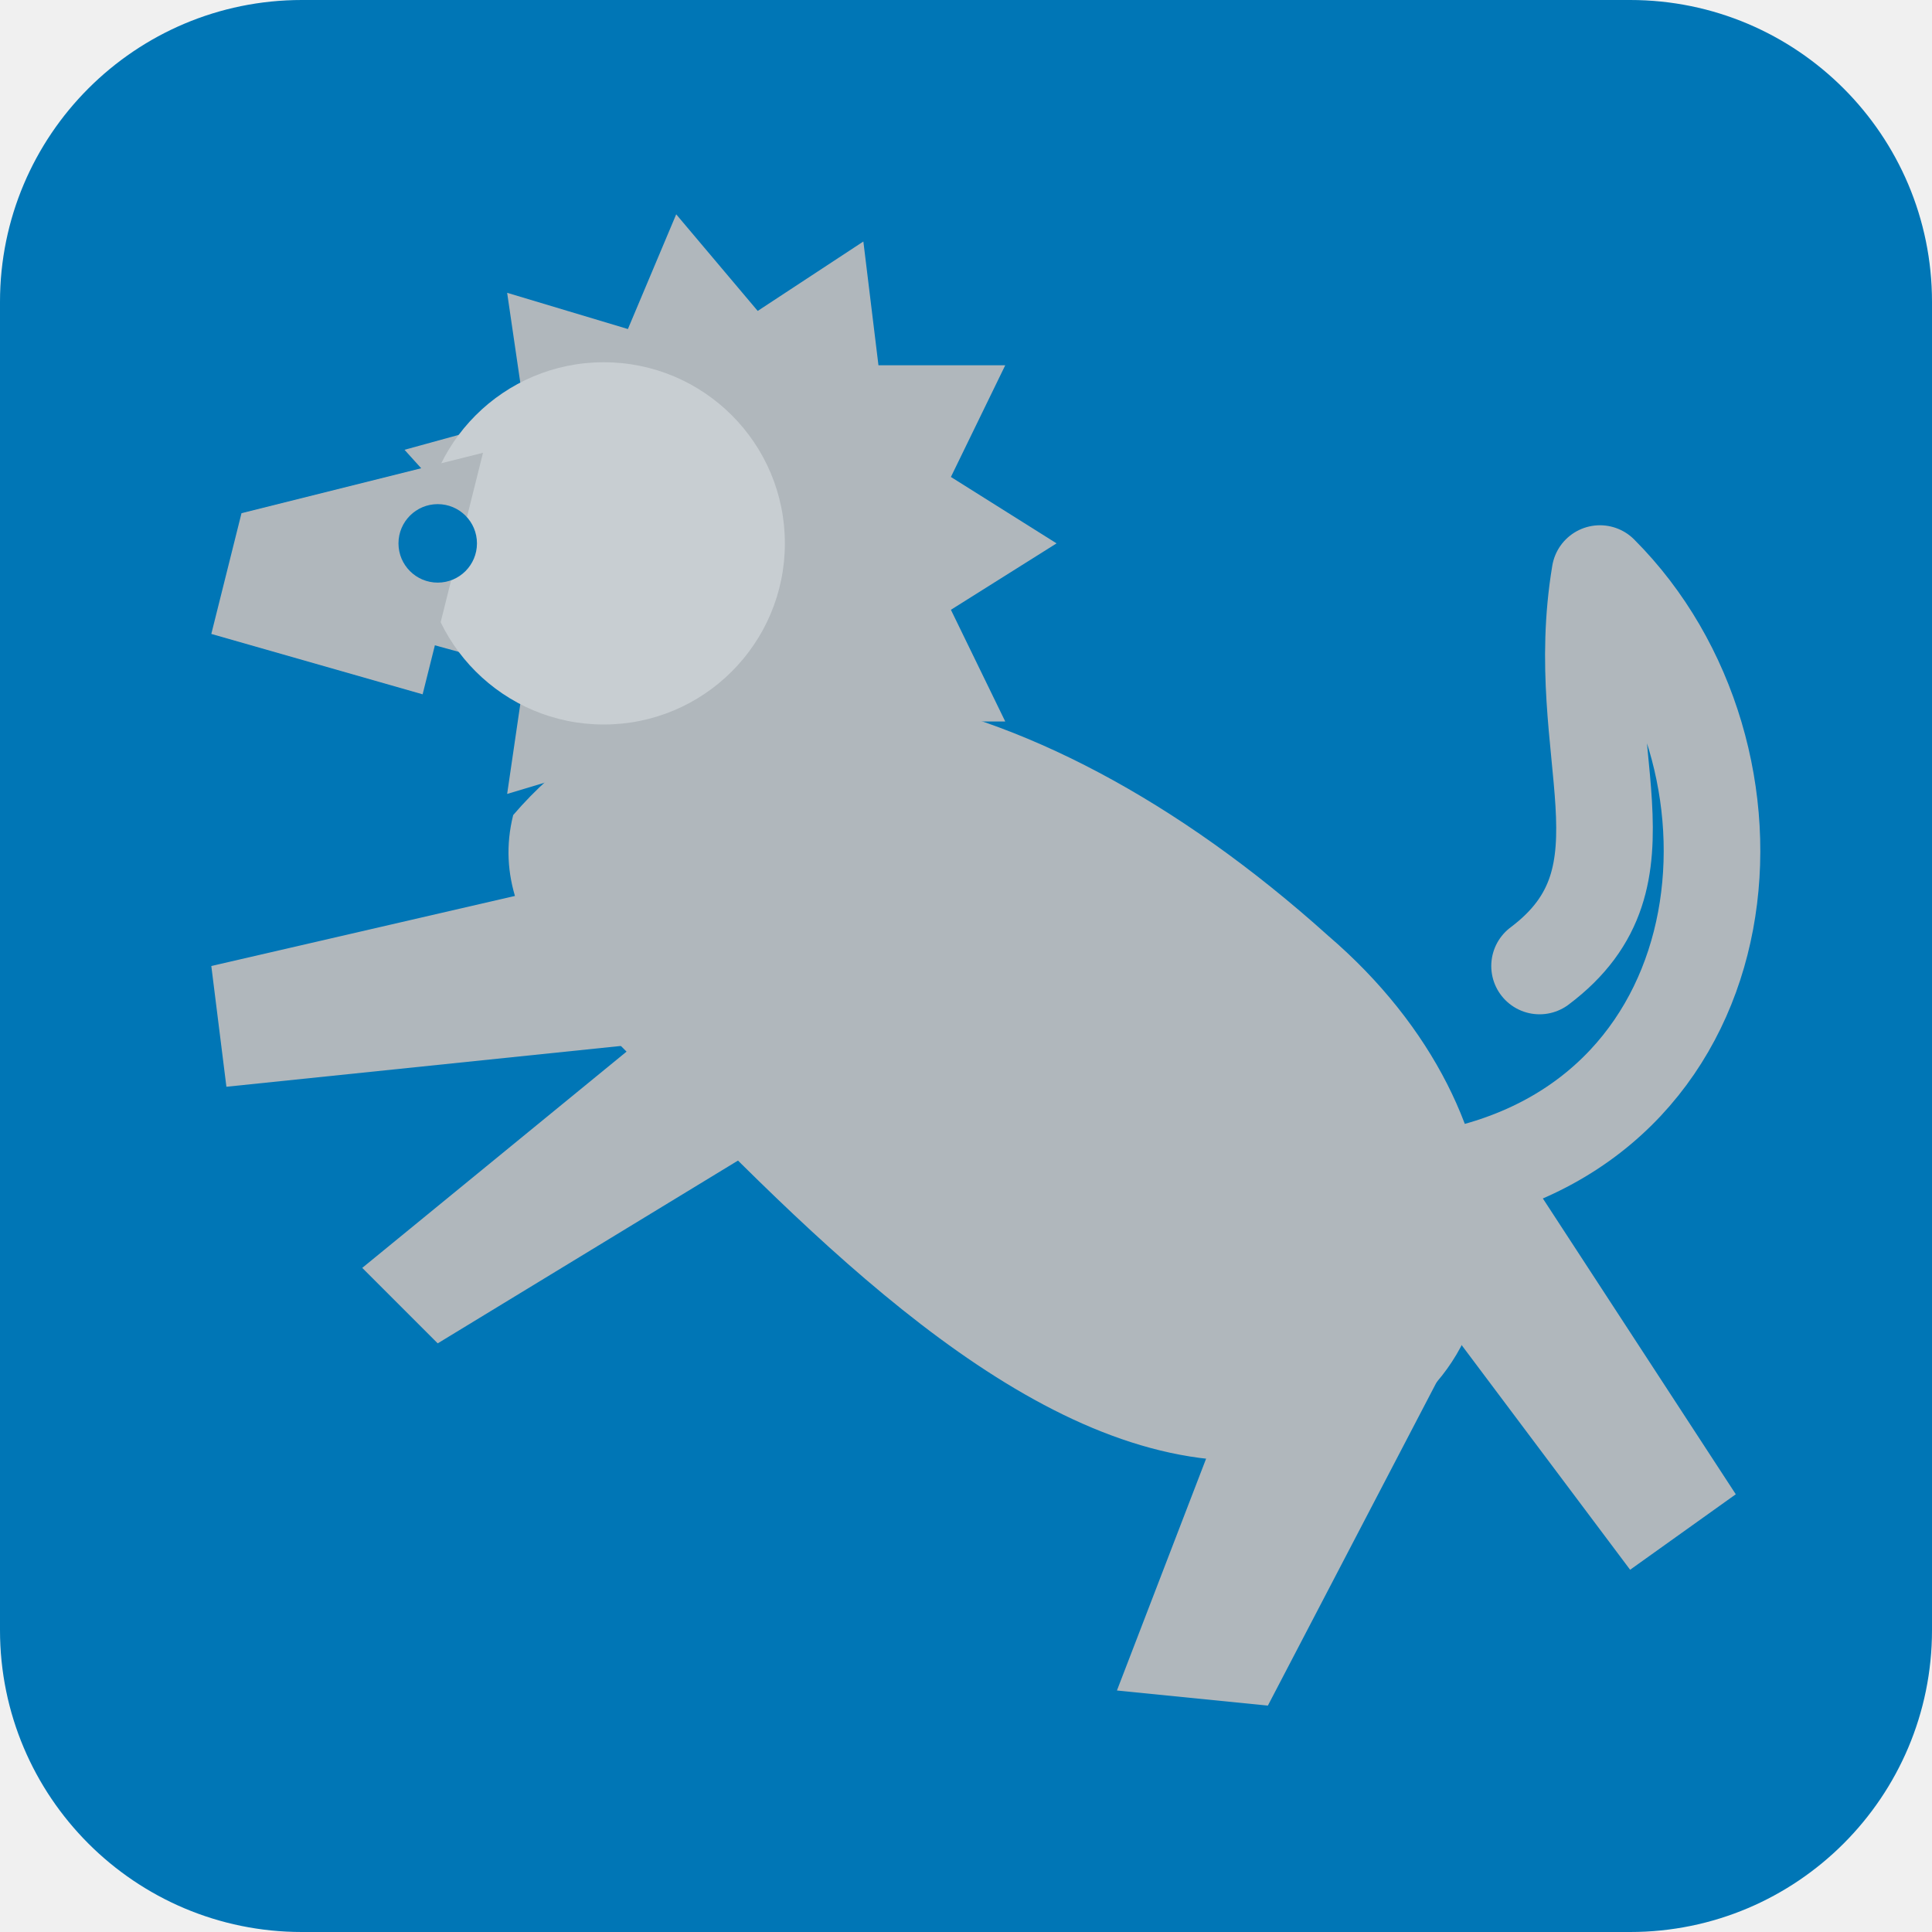
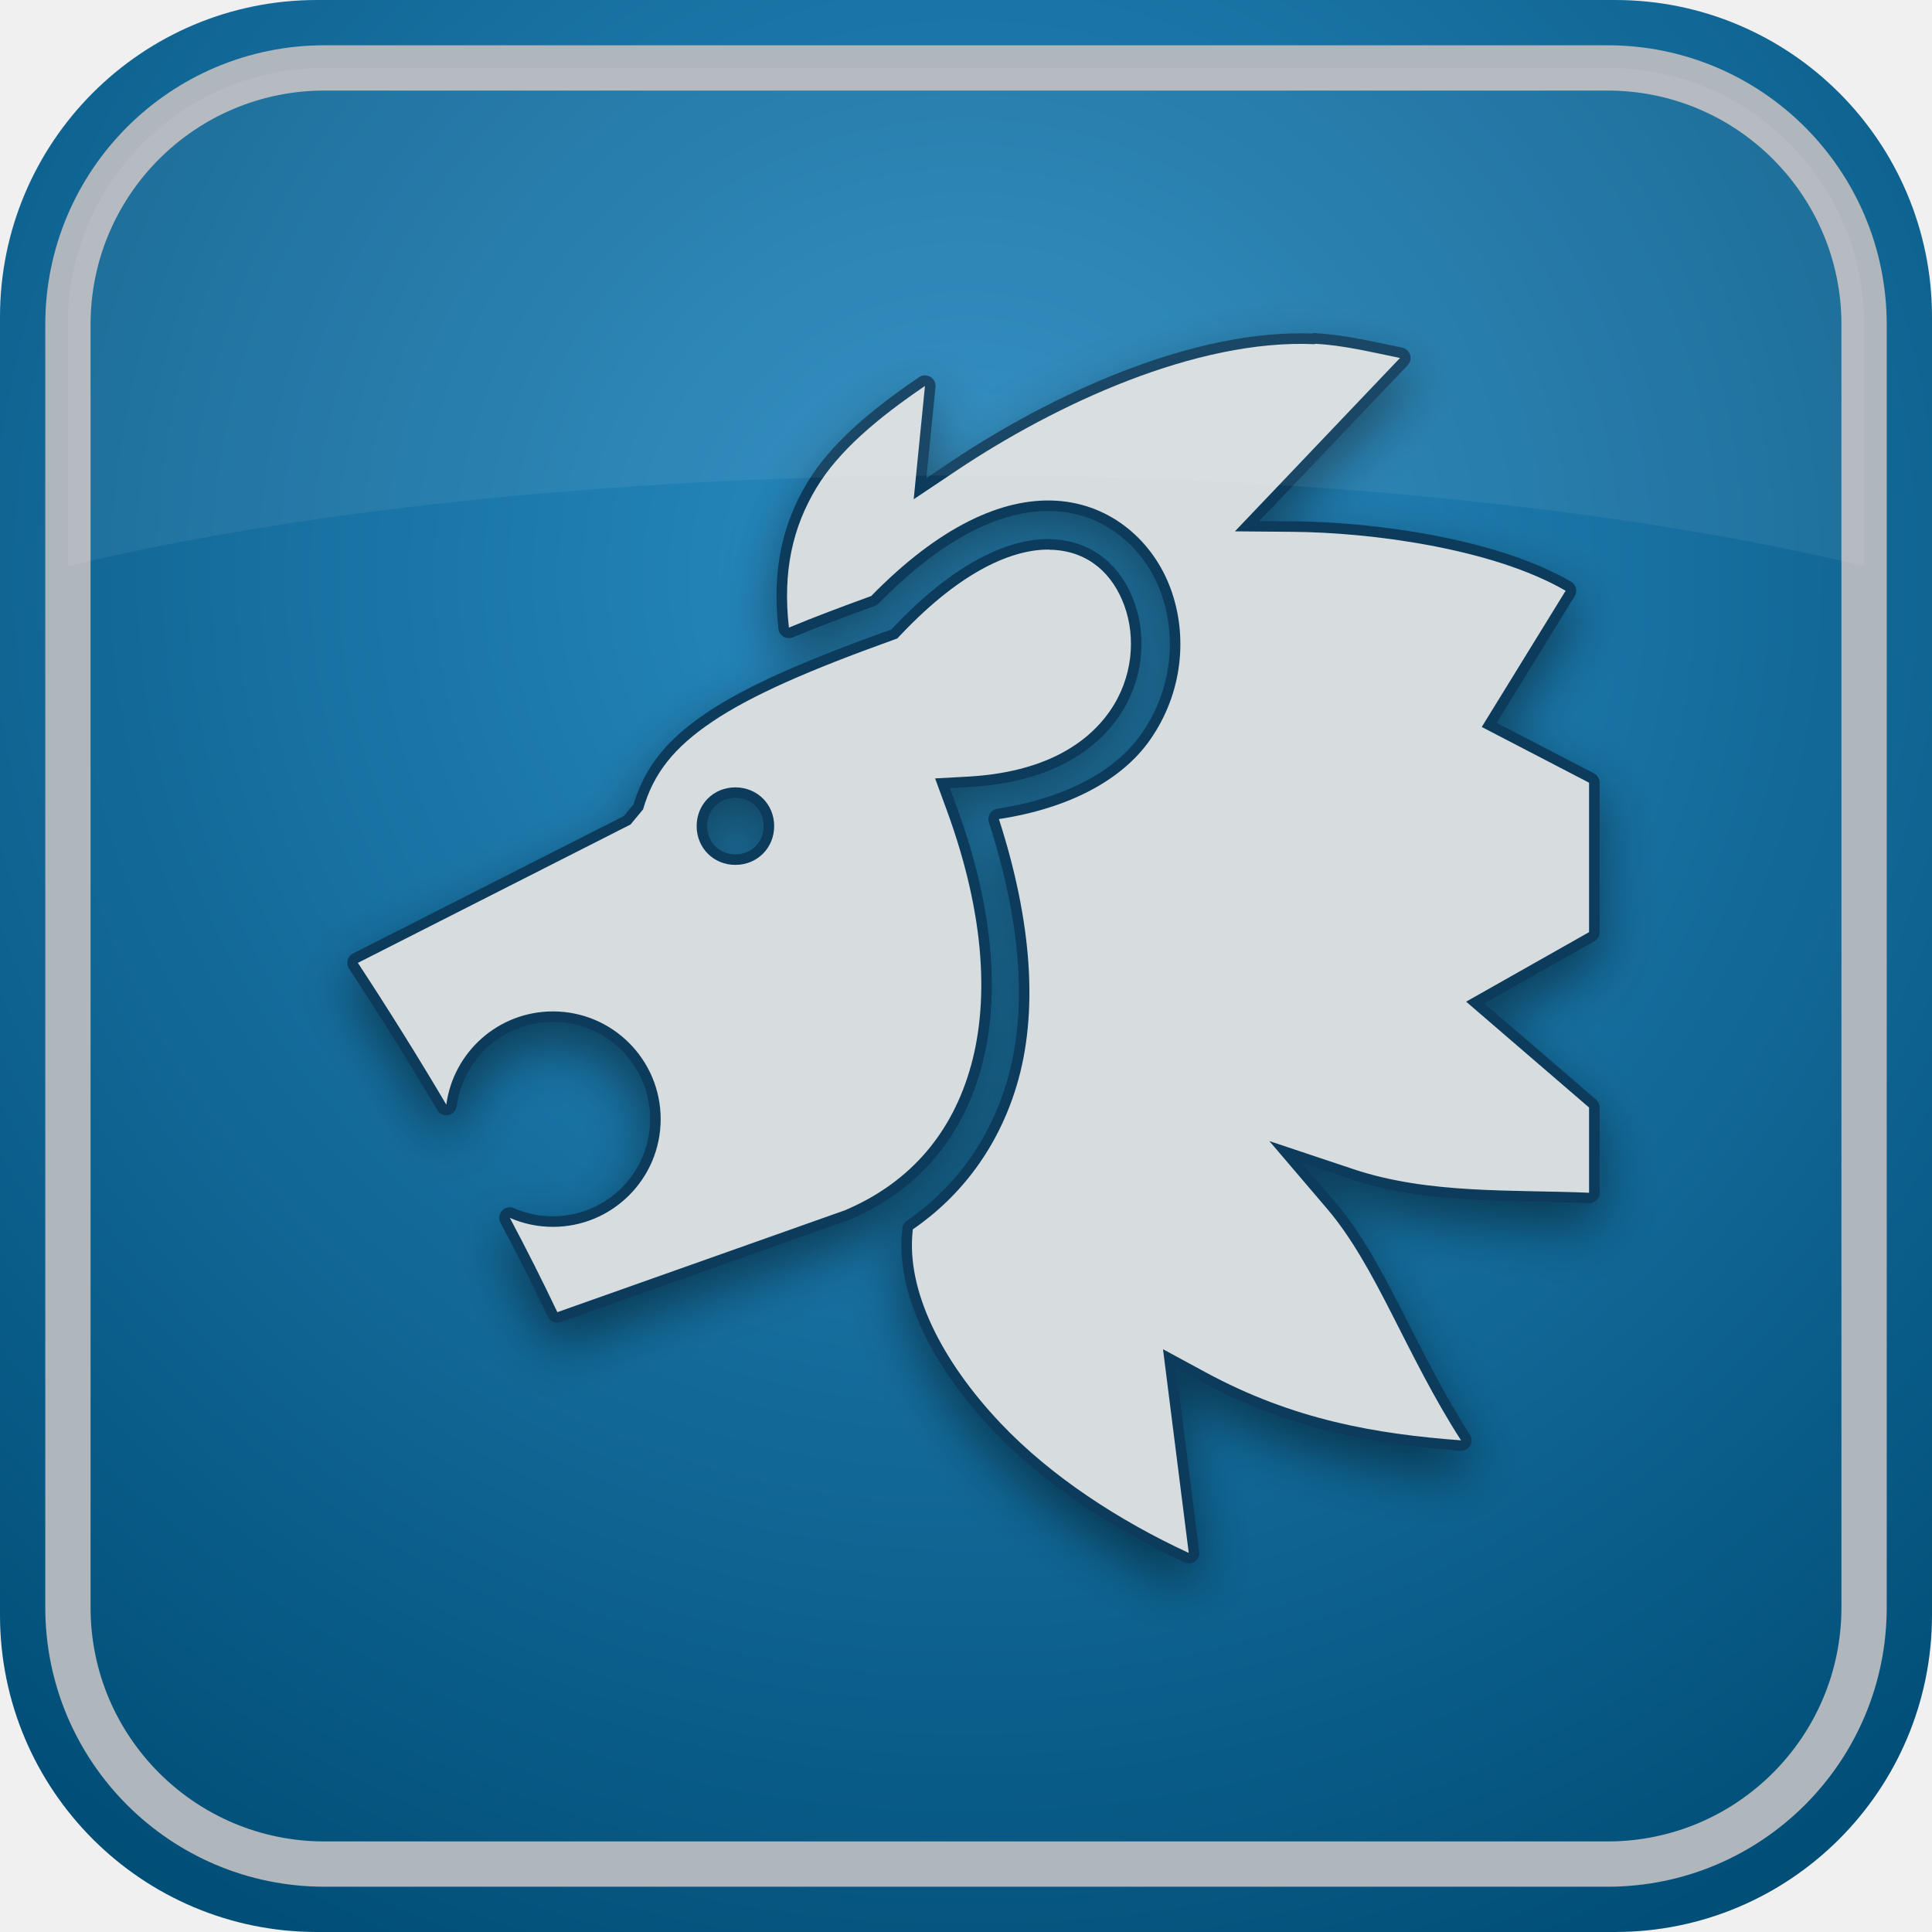
- <svg xmlns="http://www.w3.org/2000/svg" viewBox="0 0 64 64" role="img" aria-label="Detroit Lions">
-   <rect width="64" height="64" rx="10" fill="#0076b6" />
-   <g stroke="none" stroke-width="0" stroke-linejoin="round" stroke-linecap="round">
-     <path fill="none" stroke="#b0b7bc" stroke-width="3.2" d="M48 39 C58 37 59 25 53 19 C52 25 55 29 51 32" />
-     <path fill="#b0b7bc" d="M42 43 L37 56 L42 56.5 L48 45 Z" />
-     <path fill="#b0b7bc" d="M45 40 L54 52 L57.5 49.5 L50 38 Z" />
-     <path fill="#b0b7bc" d="M17 27 C23 20 34 22 44 31 C51 37 51 46 44 48 C37 50 30 44 24 38 C20 34 16 31 17 27 Z" />
-     <path fill="#b0b7bc" d="M20 29 L7 32 L7.5 36 L22 34.5 Z" />
-     <path fill="#b0b7bc" d="M23 33 L12 42 L14.5 44.5 L26 37.5 Z" />
-     <path fill="#b0b7bc" d="M35.0 18.0 L31.5 20.2 L33.3 23.9 L29.1 23.9 L28.6 28.0 L25.1 25.7 L22.4 28.9 L20.8 25.1 L16.8 26.3 L17.4 22.2 L13.4 21.1 L16.2 18.0 L13.4 14.9 L17.4 13.8 L16.8 9.7 L20.8 10.9 L22.4 7.1 L25.1 10.3 L28.6 8.0 L29.1 12.1 L33.3 12.1 L31.5 15.8 Z" />
-     <circle fill="#c8ced2" stroke="none" cx="20" cy="18" r="6" />
-     <path fill="#b0b7bc" d="M16 15 L8 17 L7 21 L14 23 Z" />
+ <svg xmlns="http://www.w3.org/2000/svg" viewBox="0 0 512 512" role="img" aria-label="Detroit Lions">
+   <defs>
+     <radialGradient id="f" cx="50%" cy="30%" r="80%">
+       <stop offset="0" stop-color="#298cc2" />
+       <stop offset="1" stop-color="#004d76" />
+     </radialGradient>
+     <filter id="s" x="-10%" y="-10%" width="120%" height="120%">
+       <feDropShadow dx="0" dy="6" stdDeviation="7" flood-color="#000" flood-opacity="0.45" />
+     </filter>
+   </defs>
+   <rect width="512" height="512" rx="84" fill="url(#f)" />
+   <rect x="18" y="18" width="476" height="476" rx="68" fill="none" stroke="#b0b7bc" stroke-width="12" />
+   <g filter="url(#s)">
+     <g transform="translate(76.8 76.8) scale(0.7) translate(512 0) scale(-1 1) ">
+       <g fill="#0b3a5b" stroke="#0b3a5b" stroke-width="8" stroke-linejoin="round">
+         <path d="M123.885 20.447c-10.348.467-21.337 3.146-32.194 5.366l62.492 65.628l-21.645.188c-29.376.187-75.695 6.154-103.555 22.303l31.756 51.576l-40.625 21.098v56.577l46.54 26.32l-46.54 40.076v32.268c28.217-1.233 60.63.636 89.135-8.907l31.902-10.658l-21.828 25.586c-18.76 22-29.782 55.133-50.736 87.713c31.91-2.394 63.352-7.65 96.8-25.81l16.026-8.683l-9.746 77.124c26.333-12.19 52.103-28.923 71.178-49.055c22.683-23.94 35.713-50.49 33.36-72.71l-.074-.75c-18.488-12.687-32.26-31.173-39.236-54.18c-8.414-27.753-5.867-62.33 6.643-101.145c-26.406-4.04-46.536-14.637-57.307-30.11c-12.33-17.716-14.222-39.26-7.738-57.018s22.29-32.165 43.437-33.4c20.558-1.195 44.48 10.033 69.972 36.102c11.368 4.11 21.73 8.034 31.14 11.94c2.434-21.395-1.46-38.033-10.408-52.9c-8.41-13.975-23.217-26.43-41.1-38.582l4.27 42.888l-16.425-10.985C222.37 43.57 168.973 18.49 123.885 20.597l.002-.225zm100.387 77.997c-.436.008-.866 0-1.29 0h-.002c-13.54.785-22.545 9.105-26.937 21.135c-4.393 12.03-3.243 27.353 5.51 39.93c8.755 12.576 25.128 23.158 53.548 24.784l12.595.69l-4.344 11.827c-14.837 40.46-16.242 73.928-8.577 99.212c7.66 25.267 24.04 42.795 47.305 52.56h.037l108.59 38.474c5.65-11.9 11.672-23.813 17.988-35.71a40.6 40.6 0 0 1-16.32 3.41c-22.52 0-40.78-18.262-40.78-40.782c0-22.518 18.26-40.78 40.78-40.78c20.66 0 37.697 15.373 40.373 35.3c10.666-18.062 21.885-36 33.48-53.683l-103.224-52.377l-4.746-5.732c-3.93-13.556-11.515-23.32-26.39-33.324c-14.876-10.002-37.034-19.57-67.784-30.623l-2.08-.767l-1.53-1.607c-23.283-24.532-42.7-32.278-56.202-32.024zm119.04 89.93c8.272 0 14.657 6.387 14.657 14.657c0 8.274-6.387 14.688-14.658 14.688c-8.27 0-14.687-6.414-14.687-14.687c0-8.27 6.416-14.655 14.687-14.655z" />
+       </g>
+       <g fill="#d7dcdf">
+         <path d="M123.885 20.447c-10.348.467-21.337 3.146-32.194 5.366l62.492 65.628l-21.645.188c-29.376.187-75.695 6.154-103.555 22.303l31.756 51.576l-40.625 21.098v56.577l46.54 26.32l-46.54 40.076v32.268c28.217-1.233 60.63.636 89.135-8.907l31.902-10.658l-21.828 25.586c-18.76 22-29.782 55.133-50.736 87.713c31.91-2.394 63.352-7.65 96.8-25.81l16.026-8.683l-9.746 77.124c26.333-12.19 52.103-28.923 71.178-49.055c22.683-23.94 35.713-50.49 33.36-72.71l-.074-.75c-18.488-12.687-32.26-31.173-39.236-54.18c-8.414-27.753-5.867-62.33 6.643-101.145c-26.406-4.04-46.536-14.637-57.307-30.11c-12.33-17.716-14.222-39.26-7.738-57.018s22.29-32.165 43.437-33.4c20.558-1.195 44.48 10.033 69.972 36.102c11.368 4.11 21.73 8.034 31.14 11.94c2.434-21.395-1.46-38.033-10.408-52.9c-8.41-13.975-23.217-26.43-41.1-38.582l4.27 42.888l-16.425-10.985C222.37 43.57 168.973 18.49 123.885 20.597l.002-.225zm100.387 77.997c-.436.008-.866 0-1.29 0h-.002c-13.54.785-22.545 9.105-26.937 21.135c-4.393 12.03-3.243 27.353 5.51 39.93c8.755 12.576 25.128 23.158 53.548 24.784l12.595.69l-4.344 11.827c-14.837 40.46-16.242 73.928-8.577 99.212c7.66 25.267 24.04 42.795 47.305 52.56h.037l108.59 38.474c5.65-11.9 11.672-23.813 17.988-35.71a40.6 40.6 0 0 1-16.32 3.41c-22.52 0-40.78-18.262-40.78-40.782c0-22.518 18.26-40.78 40.78-40.78c20.66 0 37.697 15.373 40.373 35.3c10.666-18.062 21.885-36 33.48-53.683l-103.224-52.377l-4.746-5.732c-3.93-13.556-11.515-23.32-26.39-33.324c-14.876-10.002-37.034-19.57-67.784-30.623l-2.08-.767l-1.53-1.607c-23.283-24.532-42.7-32.278-56.202-32.024zm119.04 89.93c8.272 0 14.657 6.387 14.657 14.657c0 8.274-6.387 14.688-14.658 14.688c-8.27 0-14.687-6.414-14.687-14.687c0-8.27 6.416-14.655 14.687-14.655z" />
+       </g>
+     </g>
  </g>
-   <circle cx="14.5" cy="18" r="1.3" fill="#0076b6" />
+   <path d="M84 18 H428 A68 68 0 0 1 494 84 V150 C360 118 152 118 18 150 V84 A68 68 0 0 1 84 18Z" fill="#fff" opacity="0.06" />
</svg>
